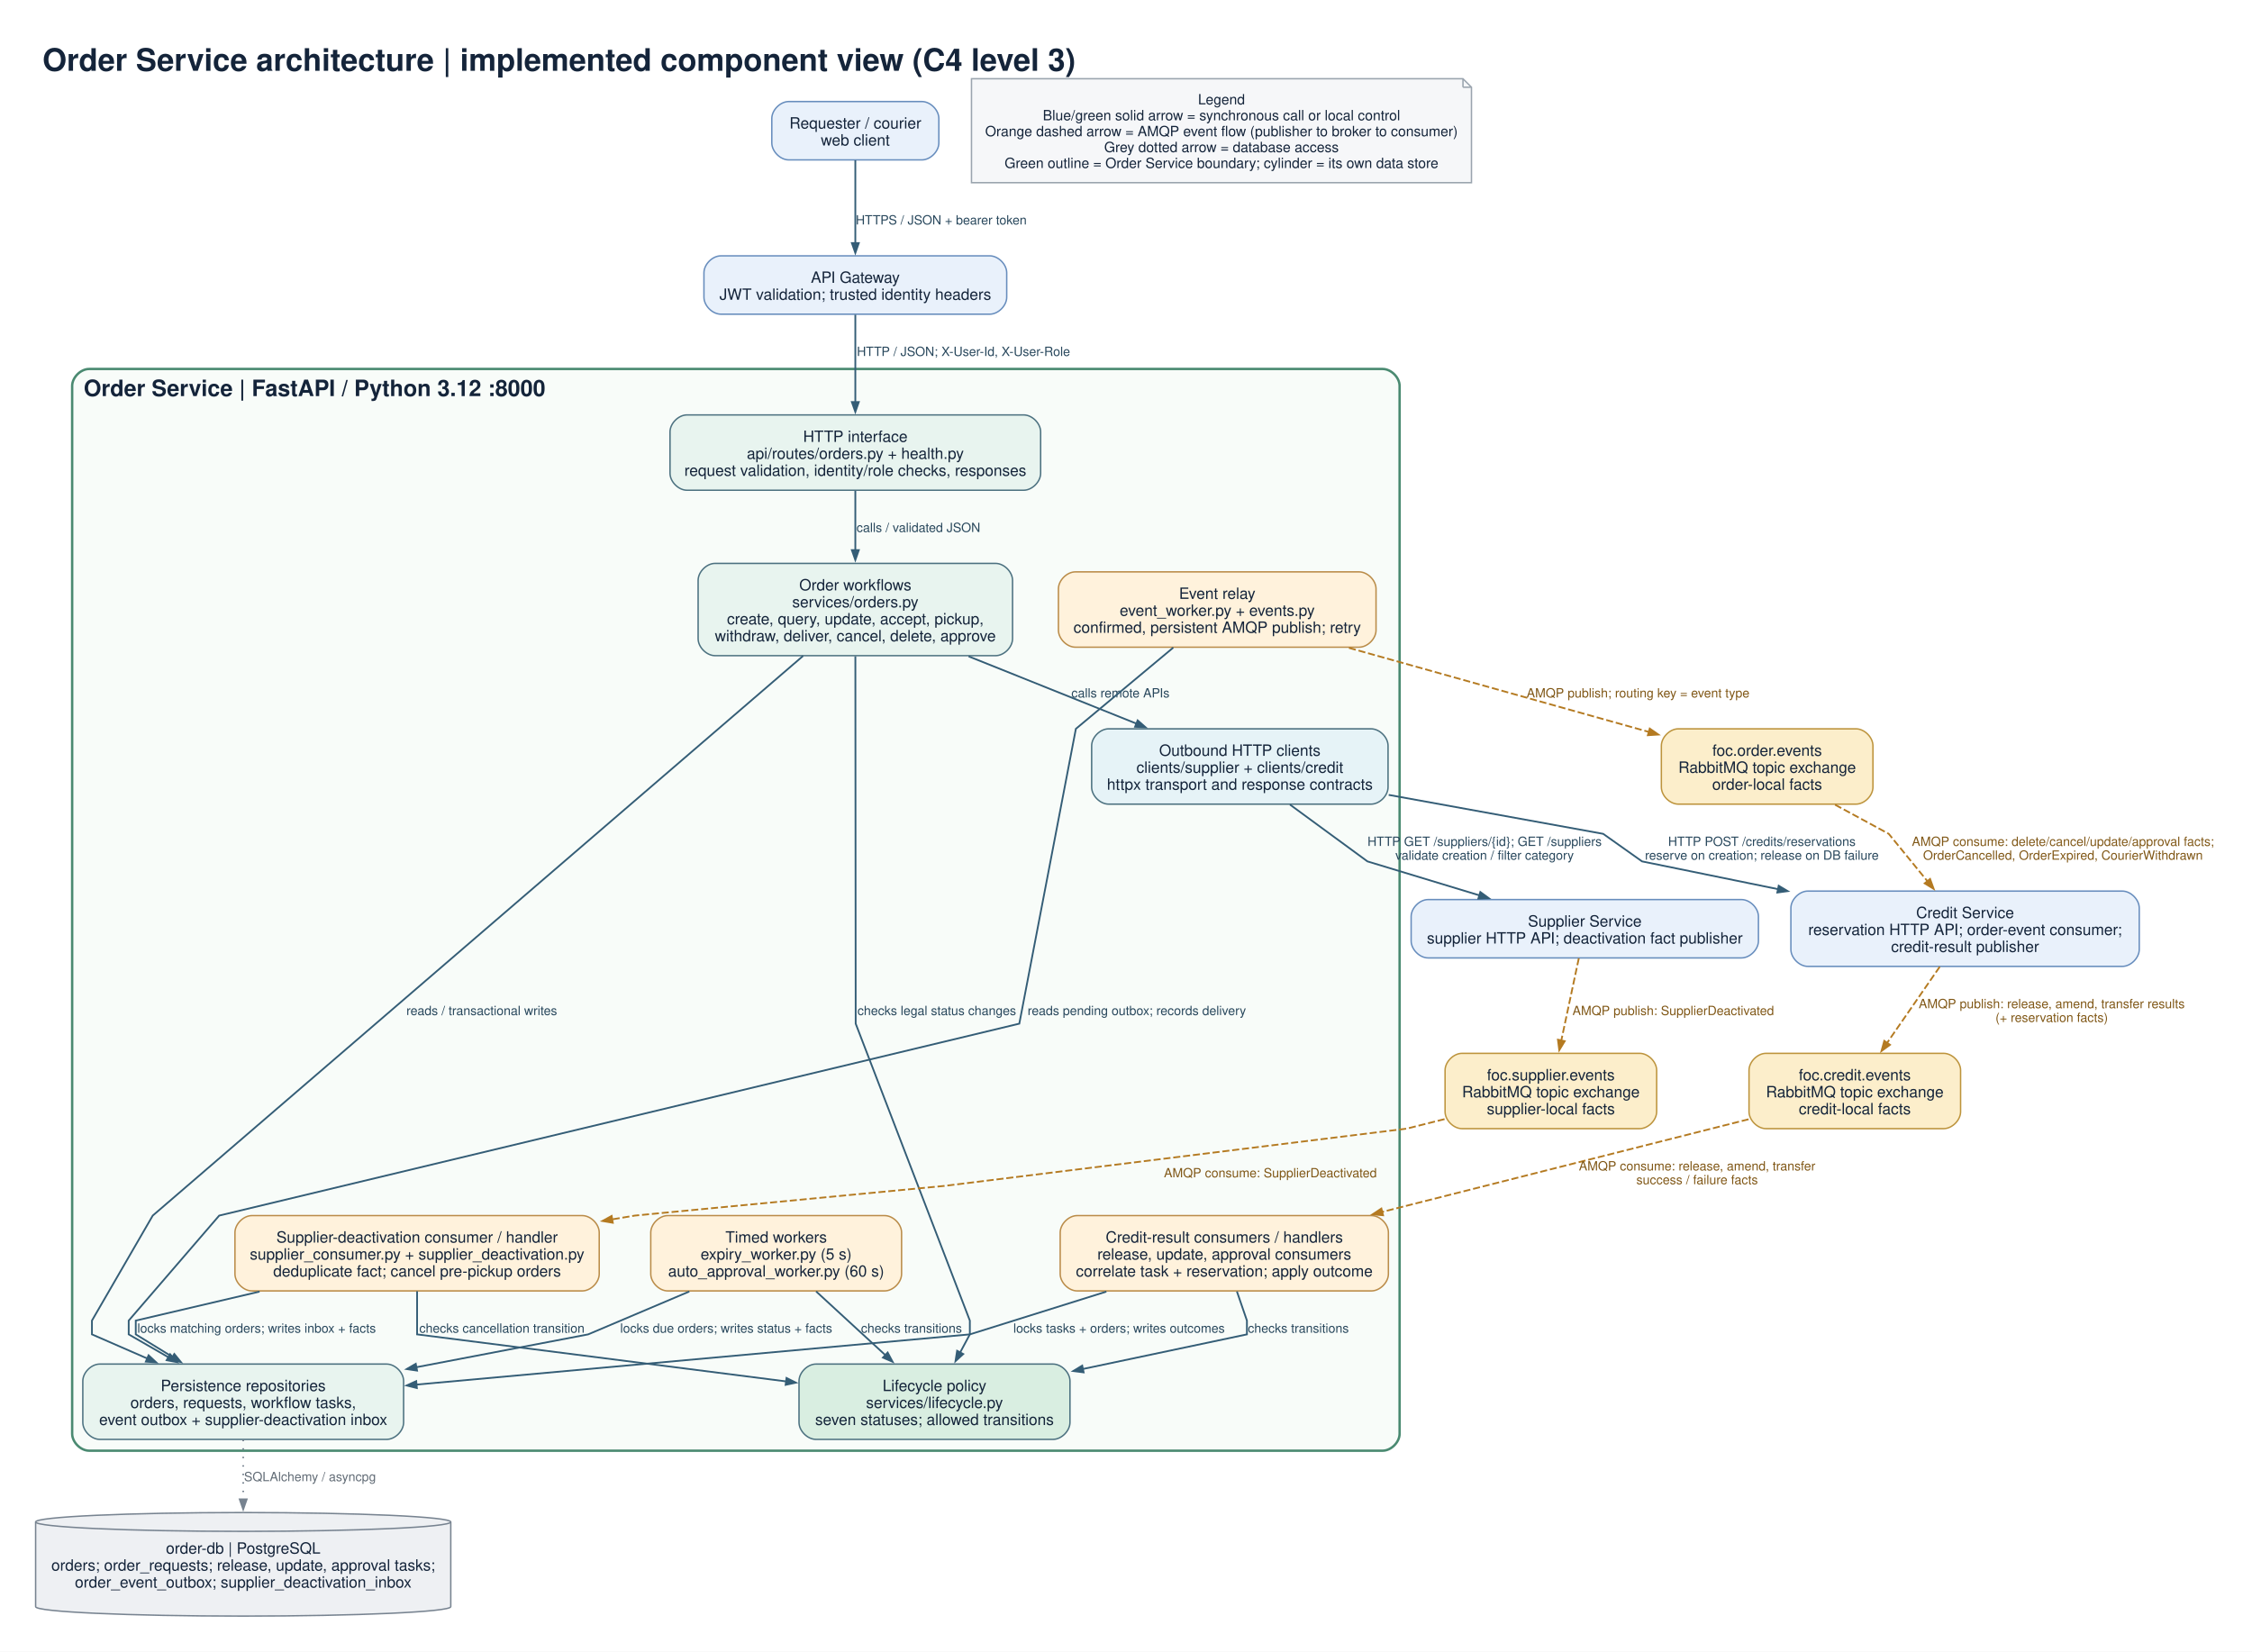
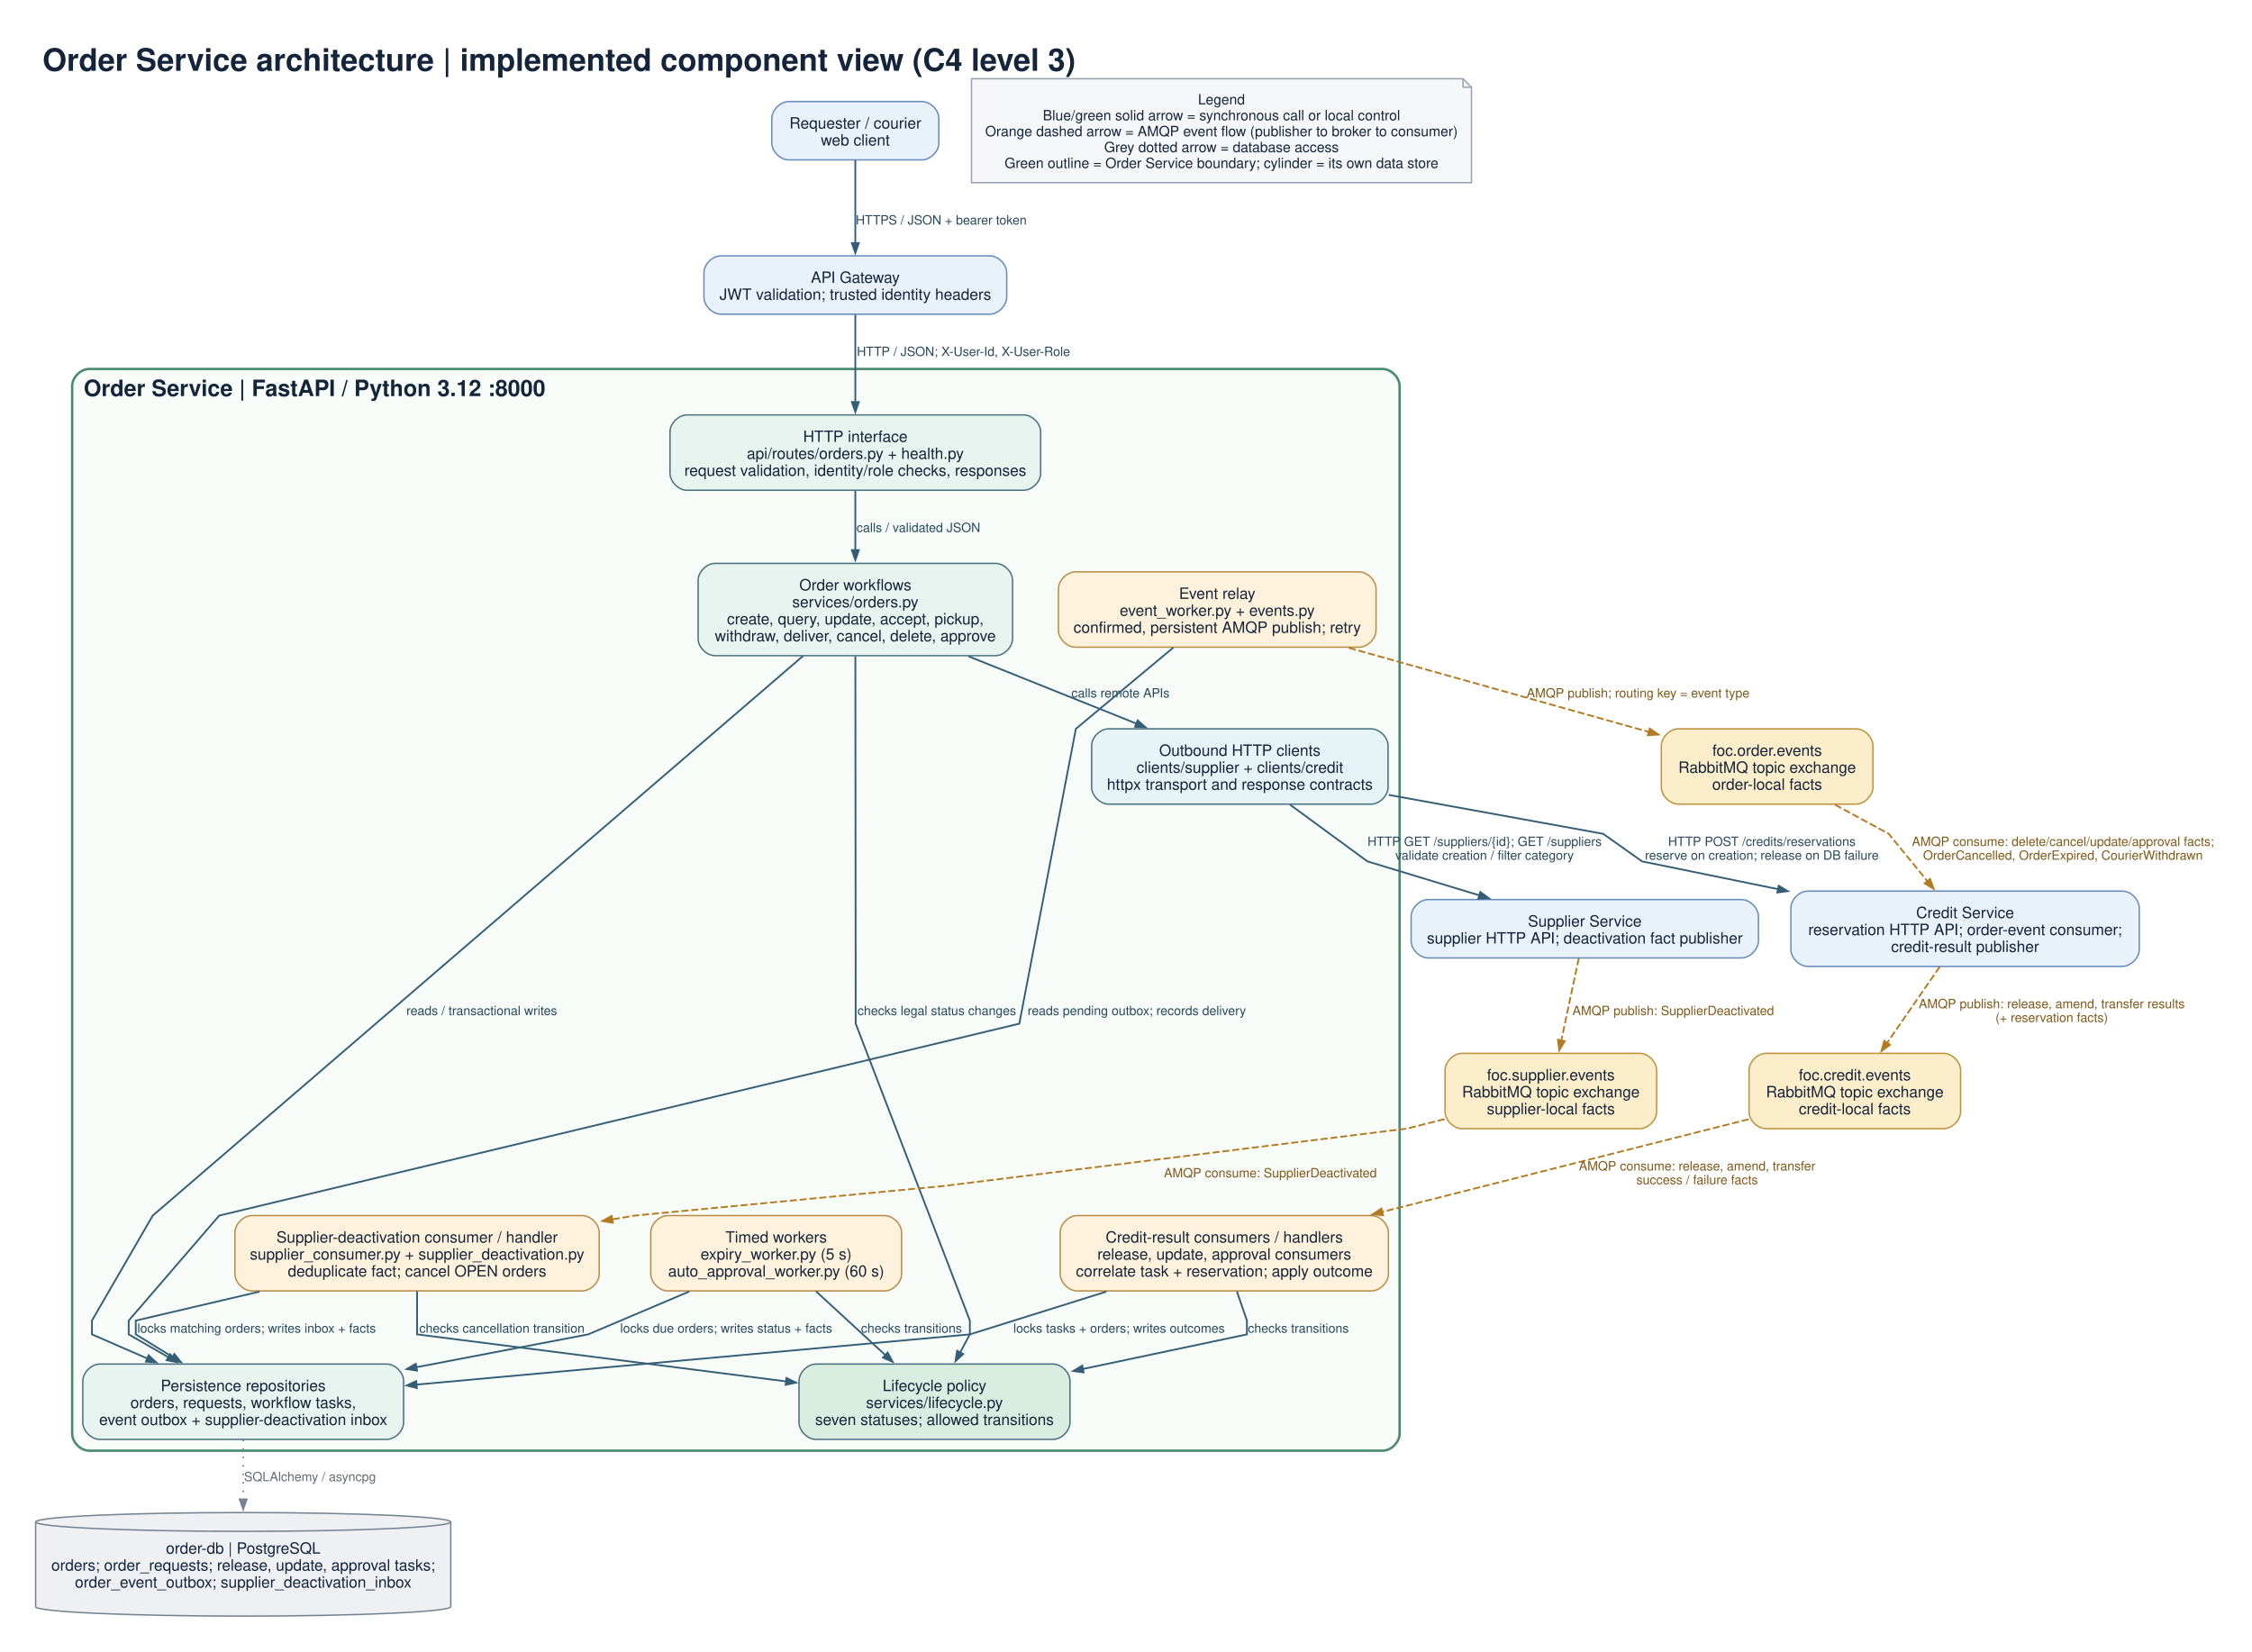
<svg xmlns="http://www.w3.org/2000/svg" width="1593pt" height="1168pt" viewBox="0.00 0.00 1593.00 1168.00">
  <g id="graph0" class="graph" transform="scale(1 1) rotate(0) translate(25.2 1143.23)">
    <polygon fill="white" stroke="none" points="-25.2,25.2 -25.2,-1143.23 1568.02,-1143.23 1568.02,25.2 -25.2,25.2" />
    <text xml:space="preserve" text-anchor="middle" x="370.25" y="-1093.13" font-family="Helvetica,sans-Serif" font-weight="bold" font-size="22.00" fill="#14243a">Order Service architecture | implemented component view (C4 level 3)</text>
    <g id="clust1" class="cluster">
      <path fill="#f8fcf9" stroke="#4a8a71" stroke-width="1.7" d="M37.84,-117.01C37.84,-117.01 952.84,-117.01 952.84,-117.01 958.84,-117.01 964.84,-123.01 964.84,-129.01 964.84,-129.01 964.84,-870.22 964.84,-870.22 964.84,-876.22 958.84,-882.22 952.84,-882.22 952.84,-882.22 37.83,-882.22 37.83,-882.22 31.84,-882.22 25.84,-876.22 25.84,-870.22 25.84,-870.22 25.84,-129.01 25.84,-129.01 25.84,-123.01 31.84,-117.01 37.84,-117.01" />
      <text xml:space="preserve" text-anchor="middle" x="197.34" y="-863.02" font-family="Helvetica,sans-Serif" font-weight="bold" font-size="16.00" fill="#14243a">Order Service | FastAPI / Python 3.12 :8000</text>
    </g>
    <g id="node1" class="node">
      <path fill="#e9f1fb" stroke="#678dbd" d="M626.92,-1071.4C626.92,-1071.4 532.75,-1071.4 532.75,-1071.4 526.75,-1071.4 520.75,-1065.4 520.75,-1059.4 520.75,-1059.4 520.75,-1042.12 520.75,-1042.12 520.75,-1036.12 526.75,-1030.12 532.75,-1030.12 532.75,-1030.12 626.92,-1030.12 626.92,-1030.12 632.92,-1030.12 638.92,-1036.12 638.92,-1042.12 638.92,-1042.12 638.92,-1059.4 638.92,-1059.4 638.92,-1065.4 632.92,-1071.4 626.92,-1071.4" />
      <text xml:space="preserve" text-anchor="middle" x="579.84" y="-1052.31" font-family="Helvetica,sans-Serif" font-size="11.00" fill="#14243a">Requester / courier</text>
      <text xml:space="preserve" text-anchor="middle" x="579.84" y="-1040.31" font-family="Helvetica,sans-Serif" font-size="11.00" fill="#14243a">web client</text>
    </g>
    <g id="node2" class="node">
      <path fill="#e9f1fb" stroke="#678dbd" d="M674.92,-962.25C674.92,-962.25 484.75,-962.25 484.75,-962.25 478.75,-962.25 472.75,-956.25 472.75,-950.25 472.75,-950.25 472.75,-932.97 472.75,-932.97 472.75,-926.97 478.75,-920.97 484.75,-920.97 484.75,-920.97 674.92,-920.97 674.92,-920.97 680.92,-920.97 686.92,-926.97 686.92,-932.97 686.92,-932.97 686.92,-950.25 686.92,-950.25 686.92,-956.25 680.92,-962.25 674.92,-962.25" />
      <text xml:space="preserve" text-anchor="middle" x="579.84" y="-943.16" font-family="Helvetica,sans-Serif" font-size="11.00" fill="#14243a">API Gateway</text>
      <text xml:space="preserve" text-anchor="middle" x="579.84" y="-931.16" font-family="Helvetica,sans-Serif" font-size="11.00" fill="#14243a">JWT validation; trusted identity headers</text>
    </g>
    <g id="edge12" class="edge">
      <path fill="none" stroke="#345d76" stroke-width="1.25" d="M579.84,-1029.86C579.84,-1013.4 579.84,-989.8 579.84,-971.29" />
      <polygon fill="#345d76" stroke="#345d76" stroke-width="1.25" points="582.29,-971.3 579.84,-964.3 577.39,-971.3 582.29,-971.3" />
      <text xml:space="preserve" text-anchor="middle" x="640.59" y="-984.45" font-family="Helvetica,sans-Serif" font-size="9.00" fill="#28475c">HTTPS / JSON + bearer token</text>
    </g>
    <g id="node5" class="node">
      <path fill="#e8f4ef" stroke="#4c7180" d="M698.92,-849.72C698.92,-849.72 460.75,-849.72 460.75,-849.72 454.75,-849.72 448.75,-843.72 448.75,-837.72 448.75,-837.72 448.75,-808.44 448.75,-808.44 448.75,-802.44 454.75,-796.44 460.75,-796.44 460.75,-796.44 698.92,-796.44 698.92,-796.44 704.92,-796.44 710.92,-802.44 710.92,-808.44 710.92,-808.44 710.92,-837.72 710.92,-837.72 710.92,-843.72 704.92,-849.72 698.92,-849.72" />
      <text xml:space="preserve" text-anchor="middle" x="579.84" y="-830.63" font-family="Helvetica,sans-Serif" font-size="11.00" fill="#14243a">HTTP interface</text>
      <text xml:space="preserve" text-anchor="middle" x="579.84" y="-818.63" font-family="Helvetica,sans-Serif" font-size="11.00" fill="#14243a">api/routes/orders.py + health.py</text>
      <text xml:space="preserve" text-anchor="middle" x="579.84" y="-806.63" font-family="Helvetica,sans-Serif" font-size="11.00" fill="#14243a">request validation, identity/role checks, responses</text>
    </g>
    <g id="edge13" class="edge">
      <path fill="none" stroke="#345d76" stroke-width="1.25" d="M579.84,-920.58C579.84,-903.57 579.84,-878.79 579.84,-858.59" />
      <polygon fill="#345d76" stroke="#345d76" stroke-width="1.25" points="582.29,-858.86 579.84,-851.86 577.39,-858.86 582.29,-858.86" />
      <text xml:space="preserve" text-anchor="middle" x="656.34" y="-891.42" font-family="Helvetica,sans-Serif" font-size="9.00" fill="#28475c">HTTP / JSON; X-User-Id, X-User-Role</text>
    </g>
    <g id="node3" class="node">
      <path fill="#e9f1fb" stroke="#678dbd" d="M1206.67,-506.88C1206.67,-506.88 985,-506.88 985,-506.88 979,-506.88 973,-500.88 973,-494.88 973,-494.88 973,-477.6 973,-477.6 973,-471.6 979,-465.6 985,-465.6 985,-465.6 1206.67,-465.6 1206.67,-465.6 1212.67,-465.6 1218.67,-471.6 1218.67,-477.6 1218.67,-477.6 1218.67,-494.88 1218.67,-494.88 1218.67,-500.88 1212.67,-506.88 1206.67,-506.88" />
      <text xml:space="preserve" text-anchor="middle" x="1095.84" y="-487.79" font-family="Helvetica,sans-Serif" font-size="11.00" fill="#14243a">Supplier Service</text>
      <text xml:space="preserve" text-anchor="middle" x="1095.84" y="-475.79" font-family="Helvetica,sans-Serif" font-size="11.00" fill="#14243a">supplier HTTP API; deactivation fact publisher</text>
    </g>
    <g id="node17" class="node">
      <path fill="#fceecb" stroke="#bd943d" d="M1134.67,-398.1C1134.67,-398.1 1009,-398.1 1009,-398.1 1003,-398.1 997,-392.1 997,-386.1 997,-386.1 997,-356.82 997,-356.82 997,-350.82 1003,-344.82 1009,-344.82 1009,-344.82 1134.67,-344.82 1134.67,-344.82 1140.67,-344.82 1146.67,-350.82 1146.67,-356.82 1146.67,-356.82 1146.67,-386.1 1146.67,-386.1 1146.67,-392.1 1140.67,-398.1 1134.67,-398.1" />
      <text xml:space="preserve" text-anchor="middle" x="1071.84" y="-379.01" font-family="Helvetica,sans-Serif" font-size="11.00" fill="#14243a">foc.supplier.events</text>
      <text xml:space="preserve" text-anchor="middle" x="1071.84" y="-367.01" font-family="Helvetica,sans-Serif" font-size="11.00" fill="#14243a">RabbitMQ topic exchange</text>
      <text xml:space="preserve" text-anchor="middle" x="1071.84" y="-355.01" font-family="Helvetica,sans-Serif" font-size="11.00" fill="#14243a">supplier-local facts</text>
    </g>
    <g id="edge21" class="edge">
      <path fill="none" stroke="#b47a21" stroke-width="1.25" stroke-dasharray="5,2" d="M1091.6,-465.34C1088.17,-449.21 1083.25,-426.12 1079.18,-406.99" />
      <polygon fill="#b47a21" stroke="#b47a21" stroke-width="1.25" points="1081.63,-406.71 1077.78,-400.37 1076.84,-407.73 1081.63,-406.71" />
      <text xml:space="preserve" text-anchor="middle" x="1158.4" y="-425.17" font-family="Helvetica,sans-Serif" font-size="9.00" fill="#805716">AMQP publish: SupplierDeactivated</text>
    </g>
    <g id="node4" class="node">
      <path fill="#e9f1fb" stroke="#678dbd" d="M1476.05,-512.88C1476.05,-512.88 1253.62,-512.88 1253.62,-512.88 1247.62,-512.88 1241.62,-506.88 1241.62,-500.88 1241.62,-500.88 1241.62,-471.6 1241.62,-471.6 1241.62,-465.6 1247.62,-459.6 1253.62,-459.6 1253.62,-459.6 1476.05,-459.6 1476.05,-459.6 1482.05,-459.6 1488.05,-465.6 1488.05,-471.6 1488.05,-471.6 1488.05,-500.88 1488.05,-500.88 1488.05,-506.88 1482.05,-512.88 1476.05,-512.88" />
      <text xml:space="preserve" text-anchor="middle" x="1364.84" y="-493.79" font-family="Helvetica,sans-Serif" font-size="11.00" fill="#14243a">Credit Service</text>
      <text xml:space="preserve" text-anchor="middle" x="1364.84" y="-481.79" font-family="Helvetica,sans-Serif" font-size="11.00" fill="#14243a">reservation HTTP API; order-event consumer;</text>
      <text xml:space="preserve" text-anchor="middle" x="1364.84" y="-469.79" font-family="Helvetica,sans-Serif" font-size="11.00" fill="#14243a">credit-result publisher</text>
    </g>
    <g id="node16" class="node">
      <path fill="#fceecb" stroke="#bd943d" d="M1349.67,-398.1C1349.67,-398.1 1224,-398.1 1224,-398.1 1218,-398.1 1212,-392.1 1212,-386.1 1212,-386.1 1212,-356.82 1212,-356.82 1212,-350.82 1218,-344.82 1224,-344.82 1224,-344.82 1349.67,-344.82 1349.67,-344.82 1355.67,-344.82 1361.67,-350.82 1361.67,-356.82 1361.67,-356.82 1361.67,-386.1 1361.67,-386.1 1361.67,-392.1 1355.67,-398.1 1349.67,-398.1" />
      <text xml:space="preserve" text-anchor="middle" x="1286.84" y="-379.01" font-family="Helvetica,sans-Serif" font-size="11.00" fill="#14243a">foc.credit.events</text>
      <text xml:space="preserve" text-anchor="middle" x="1286.84" y="-367.01" font-family="Helvetica,sans-Serif" font-size="11.00" fill="#14243a">RabbitMQ topic exchange</text>
      <text xml:space="preserve" text-anchor="middle" x="1286.84" y="-355.01" font-family="Helvetica,sans-Serif" font-size="11.00" fill="#14243a">credit-local facts</text>
    </g>
    <g id="edge19" class="edge">
      <path fill="none" stroke="#b47a21" stroke-width="1.25" stroke-dasharray="5,2" d="M1346.94,-459.37C1335.84,-443.32 1321.48,-422.55 1309.58,-405.35" />
      <polygon fill="#b47a21" stroke="#b47a21" stroke-width="1.25" points="1311.72,-404.13 1305.72,-399.77 1307.69,-406.92 1311.72,-404.13" />
      <text xml:space="preserve" text-anchor="middle" x="1426.13" y="-430.05" font-family="Helvetica,sans-Serif" font-size="9.00" fill="#805716">AMQP publish: release, amend, transfer results</text>
      <text xml:space="preserve" text-anchor="middle" x="1426.13" y="-420.3" font-family="Helvetica,sans-Serif" font-size="9.00" fill="#805716">(+ reservation facts)</text>
    </g>
    <g id="node6" class="node">
      <path fill="#e8f4ef" stroke="#4c7180" d="M679.05,-744.69C679.05,-744.69 480.63,-744.69 480.63,-744.69 474.63,-744.69 468.63,-738.69 468.63,-732.69 468.63,-732.69 468.63,-691.41 468.63,-691.41 468.63,-685.41 474.63,-679.41 480.63,-679.41 480.63,-679.41 679.05,-679.41 679.05,-679.41 685.05,-679.41 691.05,-685.41 691.05,-691.41 691.05,-691.41 691.05,-732.69 691.05,-732.69 691.05,-738.69 685.05,-744.69 679.05,-744.69" />
      <text xml:space="preserve" text-anchor="middle" x="579.84" y="-725.6" font-family="Helvetica,sans-Serif" font-size="11.00" fill="#14243a">Order workflows</text>
      <text xml:space="preserve" text-anchor="middle" x="579.84" y="-713.6" font-family="Helvetica,sans-Serif" font-size="11.00" fill="#14243a">services/orders.py</text>
      <text xml:space="preserve" text-anchor="middle" x="579.84" y="-701.6" font-family="Helvetica,sans-Serif" font-size="11.00" fill="#14243a">create, query, update, accept, pickup,</text>
      <text xml:space="preserve" text-anchor="middle" x="579.84" y="-689.6" font-family="Helvetica,sans-Serif" font-size="11.00" fill="#14243a">withdraw, deliver, cancel, delete, approve</text>
    </g>
    <g id="edge1" class="edge">
      <path fill="none" stroke="#345d76" stroke-width="1.25" d="M579.84,-795.96C579.84,-783.34 579.84,-767.89 579.84,-753.77" />
      <polygon fill="#345d76" stroke="#345d76" stroke-width="1.25" points="582.29,-754.08 579.84,-747.08 577.39,-754.08 582.29,-754.08" />
      <text xml:space="preserve" text-anchor="middle" x="624.46" y="-766.89" font-family="Helvetica,sans-Serif" font-size="9.00" fill="#28475c">calls / validated JSON</text>
    </g>
    <g id="node7" class="node">
      <path fill="#d9eee1" stroke="#4c7180" d="M719.67,-178.29C719.67,-178.29 552,-178.29 552,-178.29 546,-178.29 540,-172.29 540,-166.29 540,-166.29 540,-137.01 540,-137.01 540,-131.01 546,-125.01 552,-125.01 552,-125.01 719.67,-125.01 719.67,-125.01 725.67,-125.01 731.67,-131.01 731.67,-137.01 731.67,-137.01 731.67,-166.29 731.67,-166.29 731.67,-172.29 725.67,-178.29 719.67,-178.29" />
      <text xml:space="preserve" text-anchor="middle" x="635.84" y="-159.2" font-family="Helvetica,sans-Serif" font-size="11.00" fill="#14243a">Lifecycle policy</text>
      <text xml:space="preserve" text-anchor="middle" x="635.84" y="-147.2" font-family="Helvetica,sans-Serif" font-size="11.00" fill="#14243a">services/lifecycle.py</text>
      <text xml:space="preserve" text-anchor="middle" x="635.84" y="-135.2" font-family="Helvetica,sans-Serif" font-size="11.00" fill="#14243a">seven statuses; allowed transitions</text>
    </g>
    <g id="edge2" class="edge">
      <path fill="none" stroke="#345d76" stroke-width="1.25" d="M579.86,-678.97C579.93,-603.13 580.09,-419.1 580.09,-419.1 580.09,-419.1 660.84,-209.04 660.84,-209.04 660.84,-209.04 660.84,-199.29 660.84,-199.29 660.84,-199.29 657.85,-193.72 653.94,-186.42" />
      <polygon fill="#345d76" stroke="#345d76" stroke-width="1.25" points="656.16,-185.38 650.69,-180.36 651.84,-187.69 656.16,-185.38" />
      <text xml:space="preserve" text-anchor="middle" x="637.46" y="-425.17" font-family="Helvetica,sans-Serif" font-size="9.00" fill="#28475c">checks legal status changes</text>
    </g>
    <g id="node8" class="node">
      <path fill="#e6f3f7" stroke="#4c7180" d="M944.67,-627.66C944.67,-627.66 759,-627.66 759,-627.66 753,-627.66 747,-621.66 747,-615.66 747,-615.66 747,-586.38 747,-586.38 747,-580.38 753,-574.38 759,-574.38 759,-574.38 944.67,-574.38 944.67,-574.38 950.67,-574.38 956.67,-580.38 956.67,-586.38 956.67,-586.38 956.67,-615.66 956.67,-615.66 956.67,-621.66 950.67,-627.66 944.67,-627.66" />
      <text xml:space="preserve" text-anchor="middle" x="851.84" y="-608.57" font-family="Helvetica,sans-Serif" font-size="11.00" fill="#14243a">Outbound HTTP clients</text>
      <text xml:space="preserve" text-anchor="middle" x="851.84" y="-596.57" font-family="Helvetica,sans-Serif" font-size="11.00" fill="#14243a">clients/supplier + clients/credit</text>
      <text xml:space="preserve" text-anchor="middle" x="851.84" y="-584.57" font-family="Helvetica,sans-Serif" font-size="11.00" fill="#14243a">httpx transport and response contracts</text>
    </g>
    <g id="edge3" class="edge">
      <path fill="none" stroke="#345d76" stroke-width="1.25" d="M659.97,-678.93C697.56,-663.86 742.04,-646.03 778.7,-631.34" />
      <polygon fill="#345d76" stroke="#345d76" stroke-width="1.25" points="779.54,-633.64 785.12,-628.76 777.71,-629.09 779.54,-633.64" />
      <text xml:space="preserve" text-anchor="middle" x="767.37" y="-649.86" font-family="Helvetica,sans-Serif" font-size="9.00" fill="#28475c">calls remote APIs</text>
    </g>
    <g id="node12" class="node">
      <path fill="#e8f4ef" stroke="#4c7180" d="M248.3,-178.29C248.3,-178.29 45.37,-178.29 45.37,-178.29 39.38,-178.29 33.38,-172.29 33.38,-166.29 33.38,-166.29 33.38,-137.01 33.38,-137.01 33.38,-131.01 39.38,-125.01 45.38,-125.01 45.38,-125.01 248.3,-125.01 248.3,-125.01 254.3,-125.01 260.3,-131.01 260.3,-137.01 260.3,-137.01 260.3,-166.29 260.3,-166.29 260.3,-172.29 254.3,-178.29 248.3,-178.29" />
      <text xml:space="preserve" text-anchor="middle" x="146.84" y="-159.2" font-family="Helvetica,sans-Serif" font-size="11.00" fill="#14243a">Persistence repositories</text>
      <text xml:space="preserve" text-anchor="middle" x="146.84" y="-147.2" font-family="Helvetica,sans-Serif" font-size="11.00" fill="#14243a">orders, requests, workflow tasks,</text>
      <text xml:space="preserve" text-anchor="middle" x="146.84" y="-135.2" font-family="Helvetica,sans-Serif" font-size="11.00" fill="#14243a">event outbox + supplier-deactivation inbox</text>
    </g>
    <g id="edge4" class="edge">
      <path fill="none" stroke="#345d76" stroke-width="1.25" d="M542.89,-679.25C427.7,-580.12 82.84,-283.32 82.84,-283.32 82.84,-283.32 39.84,-209.04 39.84,-209.04 39.84,-209.04 39.84,-199.29 39.84,-199.29 39.84,-199.29 57.87,-191.43 79.13,-182.16" />
      <polygon fill="#345d76" stroke="#345d76" stroke-width="1.25" points="79.91,-184.5 85.34,-179.45 77.95,-180 79.91,-184.5" />
      <text xml:space="preserve" text-anchor="middle" x="315.57" y="-425.17" font-family="Helvetica,sans-Serif" font-size="9.00" fill="#28475c">reads / transactional writes</text>
    </g>
    <g id="edge14" class="edge">
      <path fill="none" stroke="#345d76" stroke-width="1.25" d="M887.25,-574.07C912.53,-555.54 942.09,-533.88 942.09,-533.88 942.09,-533.88 982.16,-521.72 1021.39,-509.82" />
      <polygon fill="#345d76" stroke="#345d76" stroke-width="1.25" points="1021.94,-512.22 1027.93,-507.84 1020.52,-507.53 1021.94,-512.22" />
      <text xml:space="preserve" text-anchor="middle" x="1024.96" y="-544.83" font-family="Helvetica,sans-Serif" font-size="9.00" fill="#28475c">HTTP GET /suppliers/{id}; GET /suppliers</text>
      <text xml:space="preserve" text-anchor="middle" x="1024.96" y="-535.08" font-family="Helvetica,sans-Serif" font-size="9.00" fill="#28475c">validate creation / filter category</text>
    </g>
    <g id="edge15" class="edge">
      <path fill="none" stroke="#345d76" stroke-width="1.25" d="M957.11,-580.92C1028.08,-568.03 1108.84,-553.38 1108.84,-553.38 1108.84,-553.38 1136.34,-533.88 1136.34,-533.88 1136.34,-533.88 1182.14,-524.53 1232.74,-514.2" />
      <polygon fill="#345d76" stroke="#345d76" stroke-width="1.25" points="1233,-516.65 1239.37,-512.85 1232.02,-511.85 1233,-516.65" />
      <text xml:space="preserve" text-anchor="middle" x="1221.09" y="-544.83" font-family="Helvetica,sans-Serif" font-size="9.00" fill="#28475c">HTTP POST /credits/reservations</text>
      <text xml:space="preserve" text-anchor="middle" x="1221.09" y="-535.08" font-family="Helvetica,sans-Serif" font-size="9.00" fill="#28475c">reserve on creation; release on DB failure</text>
    </g>
    <g id="node9" class="node">
      <path fill="#fff2dc" stroke="#ba8c49" d="M600.55,-283.32C600.55,-283.32 447.13,-283.32 447.13,-283.32 441.13,-283.32 435.13,-277.32 435.13,-271.32 435.13,-271.32 435.13,-242.04 435.13,-242.04 435.13,-236.04 441.13,-230.04 447.13,-230.04 447.13,-230.04 600.55,-230.04 600.55,-230.04 606.55,-230.04 612.55,-236.04 612.55,-242.04 612.55,-242.04 612.55,-271.32 612.55,-271.32 612.55,-277.32 606.55,-283.32 600.55,-283.32" />
      <text xml:space="preserve" text-anchor="middle" x="523.84" y="-264.23" font-family="Helvetica,sans-Serif" font-size="11.00" fill="#14243a">Timed workers</text>
      <text xml:space="preserve" text-anchor="middle" x="523.84" y="-252.23" font-family="Helvetica,sans-Serif" font-size="11.00" fill="#14243a">expiry_worker.py (5 s)</text>
      <text xml:space="preserve" text-anchor="middle" x="523.84" y="-240.23" font-family="Helvetica,sans-Serif" font-size="11.00" fill="#14243a">auto_approval_worker.py (60 s)</text>
    </g>
    <g id="edge5" class="edge">
      <path fill="none" stroke="#345d76" stroke-width="1.25" d="M552.1,-229.68C567.09,-215.89 585.62,-198.84 601.44,-184.29" />
      <polygon fill="#345d76" stroke="#345d76" stroke-width="1.25" points="602.7,-186.46 606.19,-179.92 599.38,-182.86 602.7,-186.46" />
      <text xml:space="preserve" text-anchor="middle" x="619.57" y="-200.49" font-family="Helvetica,sans-Serif" font-size="9.00" fill="#28475c">checks transitions</text>
    </g>
    <g id="edge6" class="edge">
      <path fill="none" stroke="#345d76" stroke-width="1.25" d="M462.4,-229.63C427.55,-214.86 390.84,-199.29 390.84,-199.29 390.84,-199.29 330.08,-187.68 269.2,-176.04" />
      <polygon fill="#345d76" stroke="#345d76" stroke-width="1.25" points="269.81,-173.66 262.48,-174.75 268.89,-178.48 269.81,-173.66" />
      <text xml:space="preserve" text-anchor="middle" x="488.51" y="-200.49" font-family="Helvetica,sans-Serif" font-size="9.00" fill="#28475c">locks due orders; writes status + facts</text>
    </g>
    <g id="node10" class="node">
      <path fill="#fff2dc" stroke="#ba8c49" d="M944.92,-283.32C944.92,-283.32 736.75,-283.32 736.75,-283.32 730.75,-283.32 724.75,-277.32 724.75,-271.32 724.75,-271.32 724.75,-242.04 724.75,-242.04 724.75,-236.04 730.75,-230.04 736.75,-230.04 736.75,-230.04 944.92,-230.04 944.92,-230.04 950.92,-230.04 956.92,-236.04 956.92,-242.04 956.92,-242.04 956.92,-271.32 956.92,-271.32 956.92,-277.32 950.92,-283.32 944.92,-283.32" />
      <text xml:space="preserve" text-anchor="middle" x="840.84" y="-264.23" font-family="Helvetica,sans-Serif" font-size="11.00" fill="#14243a">Credit-result consumers / handlers</text>
      <text xml:space="preserve" text-anchor="middle" x="840.84" y="-252.23" font-family="Helvetica,sans-Serif" font-size="11.00" fill="#14243a">release, update, approval consumers</text>
      <text xml:space="preserve" text-anchor="middle" x="840.84" y="-240.23" font-family="Helvetica,sans-Serif" font-size="11.00" fill="#14243a">correlate task + reservation; apply outcome</text>
    </g>
    <g id="edge7" class="edge">
      <path fill="none" stroke="#345d76" stroke-width="1.25" d="M849.77,-229.63C853.44,-218.95 856.84,-209.04 856.84,-209.04 856.84,-209.04 856.84,-199.29 856.84,-199.29 856.84,-199.29 797.65,-186.8 740.53,-174.75" />
      <polygon fill="#345d76" stroke="#345d76" stroke-width="1.25" points="741.33,-172.41 733.98,-173.36 740.32,-177.2 741.33,-172.41" />
      <text xml:space="preserve" text-anchor="middle" x="893.21" y="-200.49" font-family="Helvetica,sans-Serif" font-size="9.00" fill="#28475c">checks transitions</text>
    </g>
    <g id="edge8" class="edge">
      <path fill="none" stroke="#345d76" stroke-width="1.25" d="M757.42,-229.55C710.34,-214.8 660.84,-199.29 660.84,-199.29 660.84,-199.29 421.14,-177.54 269.12,-163.75" />
      <polygon fill="#345d76" stroke="#345d76" stroke-width="1.25" points="269.67,-161.34 262.47,-163.14 269.22,-166.22 269.67,-161.34" />
      <text xml:space="preserve" text-anchor="middle" x="766.39" y="-200.49" font-family="Helvetica,sans-Serif" font-size="9.00" fill="#28475c">locks tasks + orders; writes outcomes</text>
    </g>
    <g id="node11" class="node">
      <path fill="#fff2dc" stroke="#ba8c49" d="M386.67,-283.32C386.67,-283.32 153,-283.32 153,-283.32 147,-283.32 141,-277.32 141,-271.32 141,-271.32 141,-242.04 141,-242.04 141,-236.04 147,-230.04 153,-230.04 153,-230.04 386.67,-230.04 386.67,-230.04 392.67,-230.04 398.67,-236.04 398.67,-242.04 398.67,-242.04 398.67,-271.32 398.67,-271.32 398.67,-277.32 392.67,-283.32 386.67,-283.32" />
      <text xml:space="preserve" text-anchor="middle" x="269.84" y="-264.23" font-family="Helvetica,sans-Serif" font-size="11.00" fill="#14243a">Supplier-deactivation consumer / handler</text>
      <text xml:space="preserve" text-anchor="middle" x="269.84" y="-252.23" font-family="Helvetica,sans-Serif" font-size="11.00" fill="#14243a">supplier_consumer.py + supplier_deactivation.py</text>
-       <text xml:space="preserve" text-anchor="middle" x="269.84" y="-240.23" font-family="Helvetica,sans-Serif" font-size="11.00" fill="#14243a">deduplicate fact; cancel pre-pickup orders</text>
+       <text xml:space="preserve" text-anchor="middle" x="269.84" y="-240.23" font-family="Helvetica,sans-Serif" font-size="11.00" fill="#14243a">deduplicate fact; cancel OPEN orders</text>
    </g>
    <g id="edge9" class="edge">
      <path fill="none" stroke="#345d76" stroke-width="1.25" d="M269.84,-229.8C269.84,-214.97 269.84,-199.29 269.84,-199.29 269.84,-199.29 422.83,-179.79 530.99,-166.01" />
      <polygon fill="#345d76" stroke="#345d76" stroke-width="1.25" points="531.16,-168.46 537.8,-165.14 530.54,-163.6 531.16,-168.46" />
      <text xml:space="preserve" text-anchor="middle" x="329.84" y="-200.49" font-family="Helvetica,sans-Serif" font-size="9.00" fill="#28475c">checks cancellation transition</text>
    </g>
    <g id="edge10" class="edge">
      <path fill="none" stroke="#345d76" stroke-width="1.25" d="M158.41,-229.56C112.94,-218.91 70.84,-209.04 70.84,-209.04 70.84,-209.04 70.84,-199.29 70.84,-199.29 70.84,-199.29 82.76,-191.97 97.16,-183.13" />
      <polygon fill="#345d76" stroke="#345d76" stroke-width="1.25" points="98.09,-185.44 102.78,-179.69 95.53,-181.26 98.09,-185.44" />
      <text xml:space="preserve" text-anchor="middle" x="156.34" y="-200.49" font-family="Helvetica,sans-Serif" font-size="9.00" fill="#28475c">locks matching orders; writes inbox + facts</text>
    </g>
    <g id="node14" class="node">
      <path fill="#eef0f3" stroke="#778390" d="M293.67,-66.6C293.67,-70.27 227.86,-73.26 146.84,-73.26 65.81,-73.26 0,-70.27 0,-66.6 0,-66.6 0,-6.66 0,-6.66 0,-2.99 65.81,0 146.84,0 227.86,0 293.67,-2.99 293.67,-6.66 293.67,-6.66 293.67,-66.6 293.67,-66.6" />
      <path fill="none" stroke="#778390" d="M293.67,-66.6C293.67,-62.93 227.86,-59.94 146.84,-59.94 65.81,-59.94 0,-62.93 0,-66.6" />
      <text xml:space="preserve" text-anchor="middle" x="146.84" y="-44.18" font-family="Helvetica,sans-Serif" font-size="11.00" fill="#14243a">order-db | PostgreSQL</text>
      <text xml:space="preserve" text-anchor="middle" x="146.84" y="-32.18" font-family="Helvetica,sans-Serif" font-size="11.00" fill="#14243a">orders; order_requests; release, update, approval tasks;</text>
      <text xml:space="preserve" text-anchor="middle" x="146.84" y="-20.18" font-family="Helvetica,sans-Serif" font-size="11.00" fill="#14243a">order_event_outbox; supplier_deactivation_inbox</text>
    </g>
    <g id="edge16" class="edge">
      <path fill="none" stroke="#778390" stroke-width="1.25" stroke-dasharray="1,5" d="M146.84,-124.72C146.84,-112.2 146.84,-96.81 146.84,-82.47" />
      <polygon fill="#778390" stroke="#778390" stroke-width="1.25" points="149.29,-82.61 146.84,-75.61 144.39,-82.61 149.29,-82.61" />
      <text xml:space="preserve" text-anchor="middle" x="194.09" y="-95.46" font-family="Helvetica,sans-Serif" font-size="9.00" fill="#626c76">SQLAlchemy / asyncpg</text>
    </g>
    <g id="node13" class="node">
      <path fill="#fff2dc" stroke="#ba8c49" d="M936.17,-738.69C936.17,-738.69 735.5,-738.69 735.5,-738.69 729.5,-738.69 723.5,-732.69 723.5,-726.69 723.5,-726.69 723.5,-697.41 723.5,-697.41 723.5,-691.41 729.5,-685.41 735.5,-685.41 735.5,-685.41 936.17,-685.41 936.17,-685.41 942.17,-685.41 948.17,-691.41 948.17,-697.41 948.17,-697.41 948.17,-726.69 948.17,-726.69 948.17,-732.69 942.17,-738.69 936.17,-738.69" />
      <text xml:space="preserve" text-anchor="middle" x="835.84" y="-719.6" font-family="Helvetica,sans-Serif" font-size="11.00" fill="#14243a">Event relay</text>
      <text xml:space="preserve" text-anchor="middle" x="835.84" y="-707.6" font-family="Helvetica,sans-Serif" font-size="11.00" fill="#14243a">event_worker.py + events.py</text>
      <text xml:space="preserve" text-anchor="middle" x="835.84" y="-695.6" font-family="Helvetica,sans-Serif" font-size="11.00" fill="#14243a">confirmed, persistent AMQP publish; retry</text>
    </g>
    <g id="edge11" class="edge">
      <path fill="none" stroke="#345d76" stroke-width="1.25" d="M804.74,-685.12C775.39,-660.64 735.84,-627.66 735.84,-627.66 735.84,-627.66 695.84,-419.1 695.84,-419.1 695.84,-419.1 129.84,-283.32 129.84,-283.32 129.84,-283.32 65.84,-209.04 65.84,-209.04 65.84,-209.04 65.84,-199.29 65.84,-199.29 65.84,-199.29 78.54,-191.97 93.89,-183.13" />
      <polygon fill="#345d76" stroke="#345d76" stroke-width="1.25" points="95.12,-185.26 99.96,-179.64 92.67,-181.01 95.12,-185.26" />
      <text xml:space="preserve" text-anchor="middle" x="778.96" y="-425.17" font-family="Helvetica,sans-Serif" font-size="9.00" fill="#28475c">reads pending outbox; records delivery</text>
    </g>
    <g id="node15" class="node">
      <path fill="#fceecb" stroke="#bd943d" d="M1287.67,-627.66C1287.67,-627.66 1162,-627.66 1162,-627.66 1156,-627.66 1150,-621.66 1150,-615.66 1150,-615.66 1150,-586.38 1150,-586.38 1150,-580.38 1156,-574.38 1162,-574.38 1162,-574.38 1287.67,-574.38 1287.67,-574.38 1293.67,-574.38 1299.67,-580.38 1299.67,-586.38 1299.67,-586.38 1299.67,-615.66 1299.67,-615.66 1299.67,-621.66 1293.67,-627.66 1287.67,-627.66" />
      <text xml:space="preserve" text-anchor="middle" x="1224.84" y="-608.57" font-family="Helvetica,sans-Serif" font-size="11.00" fill="#14243a">foc.order.events</text>
      <text xml:space="preserve" text-anchor="middle" x="1224.84" y="-596.57" font-family="Helvetica,sans-Serif" font-size="11.00" fill="#14243a">RabbitMQ topic exchange</text>
      <text xml:space="preserve" text-anchor="middle" x="1224.84" y="-584.57" font-family="Helvetica,sans-Serif" font-size="11.00" fill="#14243a">order-local facts</text>
    </g>
    <g id="edge17" class="edge">
      <path fill="none" stroke="#b47a21" stroke-width="1.25" stroke-dasharray="5,2" d="M929.01,-684.93C993.65,-666.82 1079.01,-642.89 1141.41,-625.4" />
      <polygon fill="#b47a21" stroke="#b47a21" stroke-width="1.25" points="1141.78,-627.84 1147.86,-623.6 1140.45,-623.13 1141.78,-627.84" />
      <text xml:space="preserve" text-anchor="middle" x="1133.5" y="-649.86" font-family="Helvetica,sans-Serif" font-size="9.00" fill="#805716">AMQP publish; routing key = event type</text>
    </g>
    <g id="edge18" class="edge">
      <path fill="none" stroke="#b47a21" stroke-width="1.25" stroke-dasharray="5,2" d="M1272.86,-573.97C1292.56,-563.29 1310.84,-553.38 1310.84,-553.38 1310.84,-553.38 1324.71,-536.38 1338.4,-519.62" />
      <polygon fill="#b47a21" stroke="#b47a21" stroke-width="1.25" points="1340.08,-521.44 1342.61,-514.47 1336.28,-518.34 1340.08,-521.44" />
      <text xml:space="preserve" text-anchor="middle" x="1434.07" y="-544.83" font-family="Helvetica,sans-Serif" font-size="9.00" fill="#805716">AMQP consume: delete/cancel/update/approval facts;</text>
      <text xml:space="preserve" text-anchor="middle" x="1434.07" y="-535.08" font-family="Helvetica,sans-Serif" font-size="9.00" fill="#805716">OrderCancelled, OrderExpired, CourierWithdrawn</text>
    </g>
    <g id="edge20" class="edge">
      <path fill="none" stroke="#b47a21" stroke-width="1.25" stroke-dasharray="5,2" d="M1211.68,-351.46C1140.64,-333.49 1033.16,-306.31 952.17,-285.83" />
      <polygon fill="#b47a21" stroke="#b47a21" stroke-width="1.25" points="953.14,-283.55 945.75,-284.21 951.94,-288.3 953.14,-283.55" />
      <text xml:space="preserve" text-anchor="middle" x="1175.29" y="-315.27" font-family="Helvetica,sans-Serif" font-size="9.00" fill="#805716">AMQP consume: release, amend, transfer</text>
      <text xml:space="preserve" text-anchor="middle" x="1175.29" y="-305.52" font-family="Helvetica,sans-Serif" font-size="9.00" fill="#805716">success / failure facts</text>
    </g>
    <g id="edge22" class="edge">
      <path fill="none" stroke="#b47a21" stroke-width="1.25" stroke-dasharray="5,2" d="M996.63,-351.56C981.35,-347.71 969.84,-344.82 969.84,-344.82 969.84,-344.82 642.84,-304.32 642.84,-304.32 642.84,-304.32 423.84,-283.32 423.84,-283.32 423.84,-283.32 417.65,-282.29 407.77,-280.64" />
      <polygon fill="#b47a21" stroke="#b47a21" stroke-width="1.25" points="408.27,-278.24 400.96,-279.51 407.46,-283.08 408.27,-278.24" />
      <text xml:space="preserve" text-anchor="middle" x="873.41" y="-310.39" font-family="Helvetica,sans-Serif" font-size="9.00" fill="#805716">AMQP consume: SupplierDeactivated</text>
    </g>
    <g id="node18" class="node">
      <polygon fill="#f6f7f9" stroke="#9aa4ae" points="1009.67,-1087.53 662,-1087.53 662,-1014 1015.67,-1014 1015.67,-1081.53 1009.67,-1087.53" />
      <polyline fill="none" stroke="#9aa4ae" points="1009.67,-1087.53 1009.67,-1081.53" />
      <polyline fill="none" stroke="#9aa4ae" points="1015.67,-1081.53 1009.67,-1081.53" />
      <text xml:space="preserve" text-anchor="middle" x="838.84" y="-1069.39" font-family="Helvetica,sans-Serif" font-size="10.00" fill="#14243a">Legend</text>
      <text xml:space="preserve" text-anchor="middle" x="838.84" y="-1058.14" font-family="Helvetica,sans-Serif" font-size="10.00" fill="#14243a">Blue/green solid arrow = synchronous call or local control</text>
      <text xml:space="preserve" text-anchor="middle" x="838.84" y="-1046.89" font-family="Helvetica,sans-Serif" font-size="10.00" fill="#14243a">Orange dashed arrow = AMQP event flow (publisher to broker to consumer)</text>
      <text xml:space="preserve" text-anchor="middle" x="838.84" y="-1035.64" font-family="Helvetica,sans-Serif" font-size="10.00" fill="#14243a">Grey dotted arrow = database access</text>
      <text xml:space="preserve" text-anchor="middle" x="838.84" y="-1024.39" font-family="Helvetica,sans-Serif" font-size="10.00" fill="#14243a">Green outline = Order Service boundary; cylinder = its own data store</text>
    </g>
  </g>
</svg>
